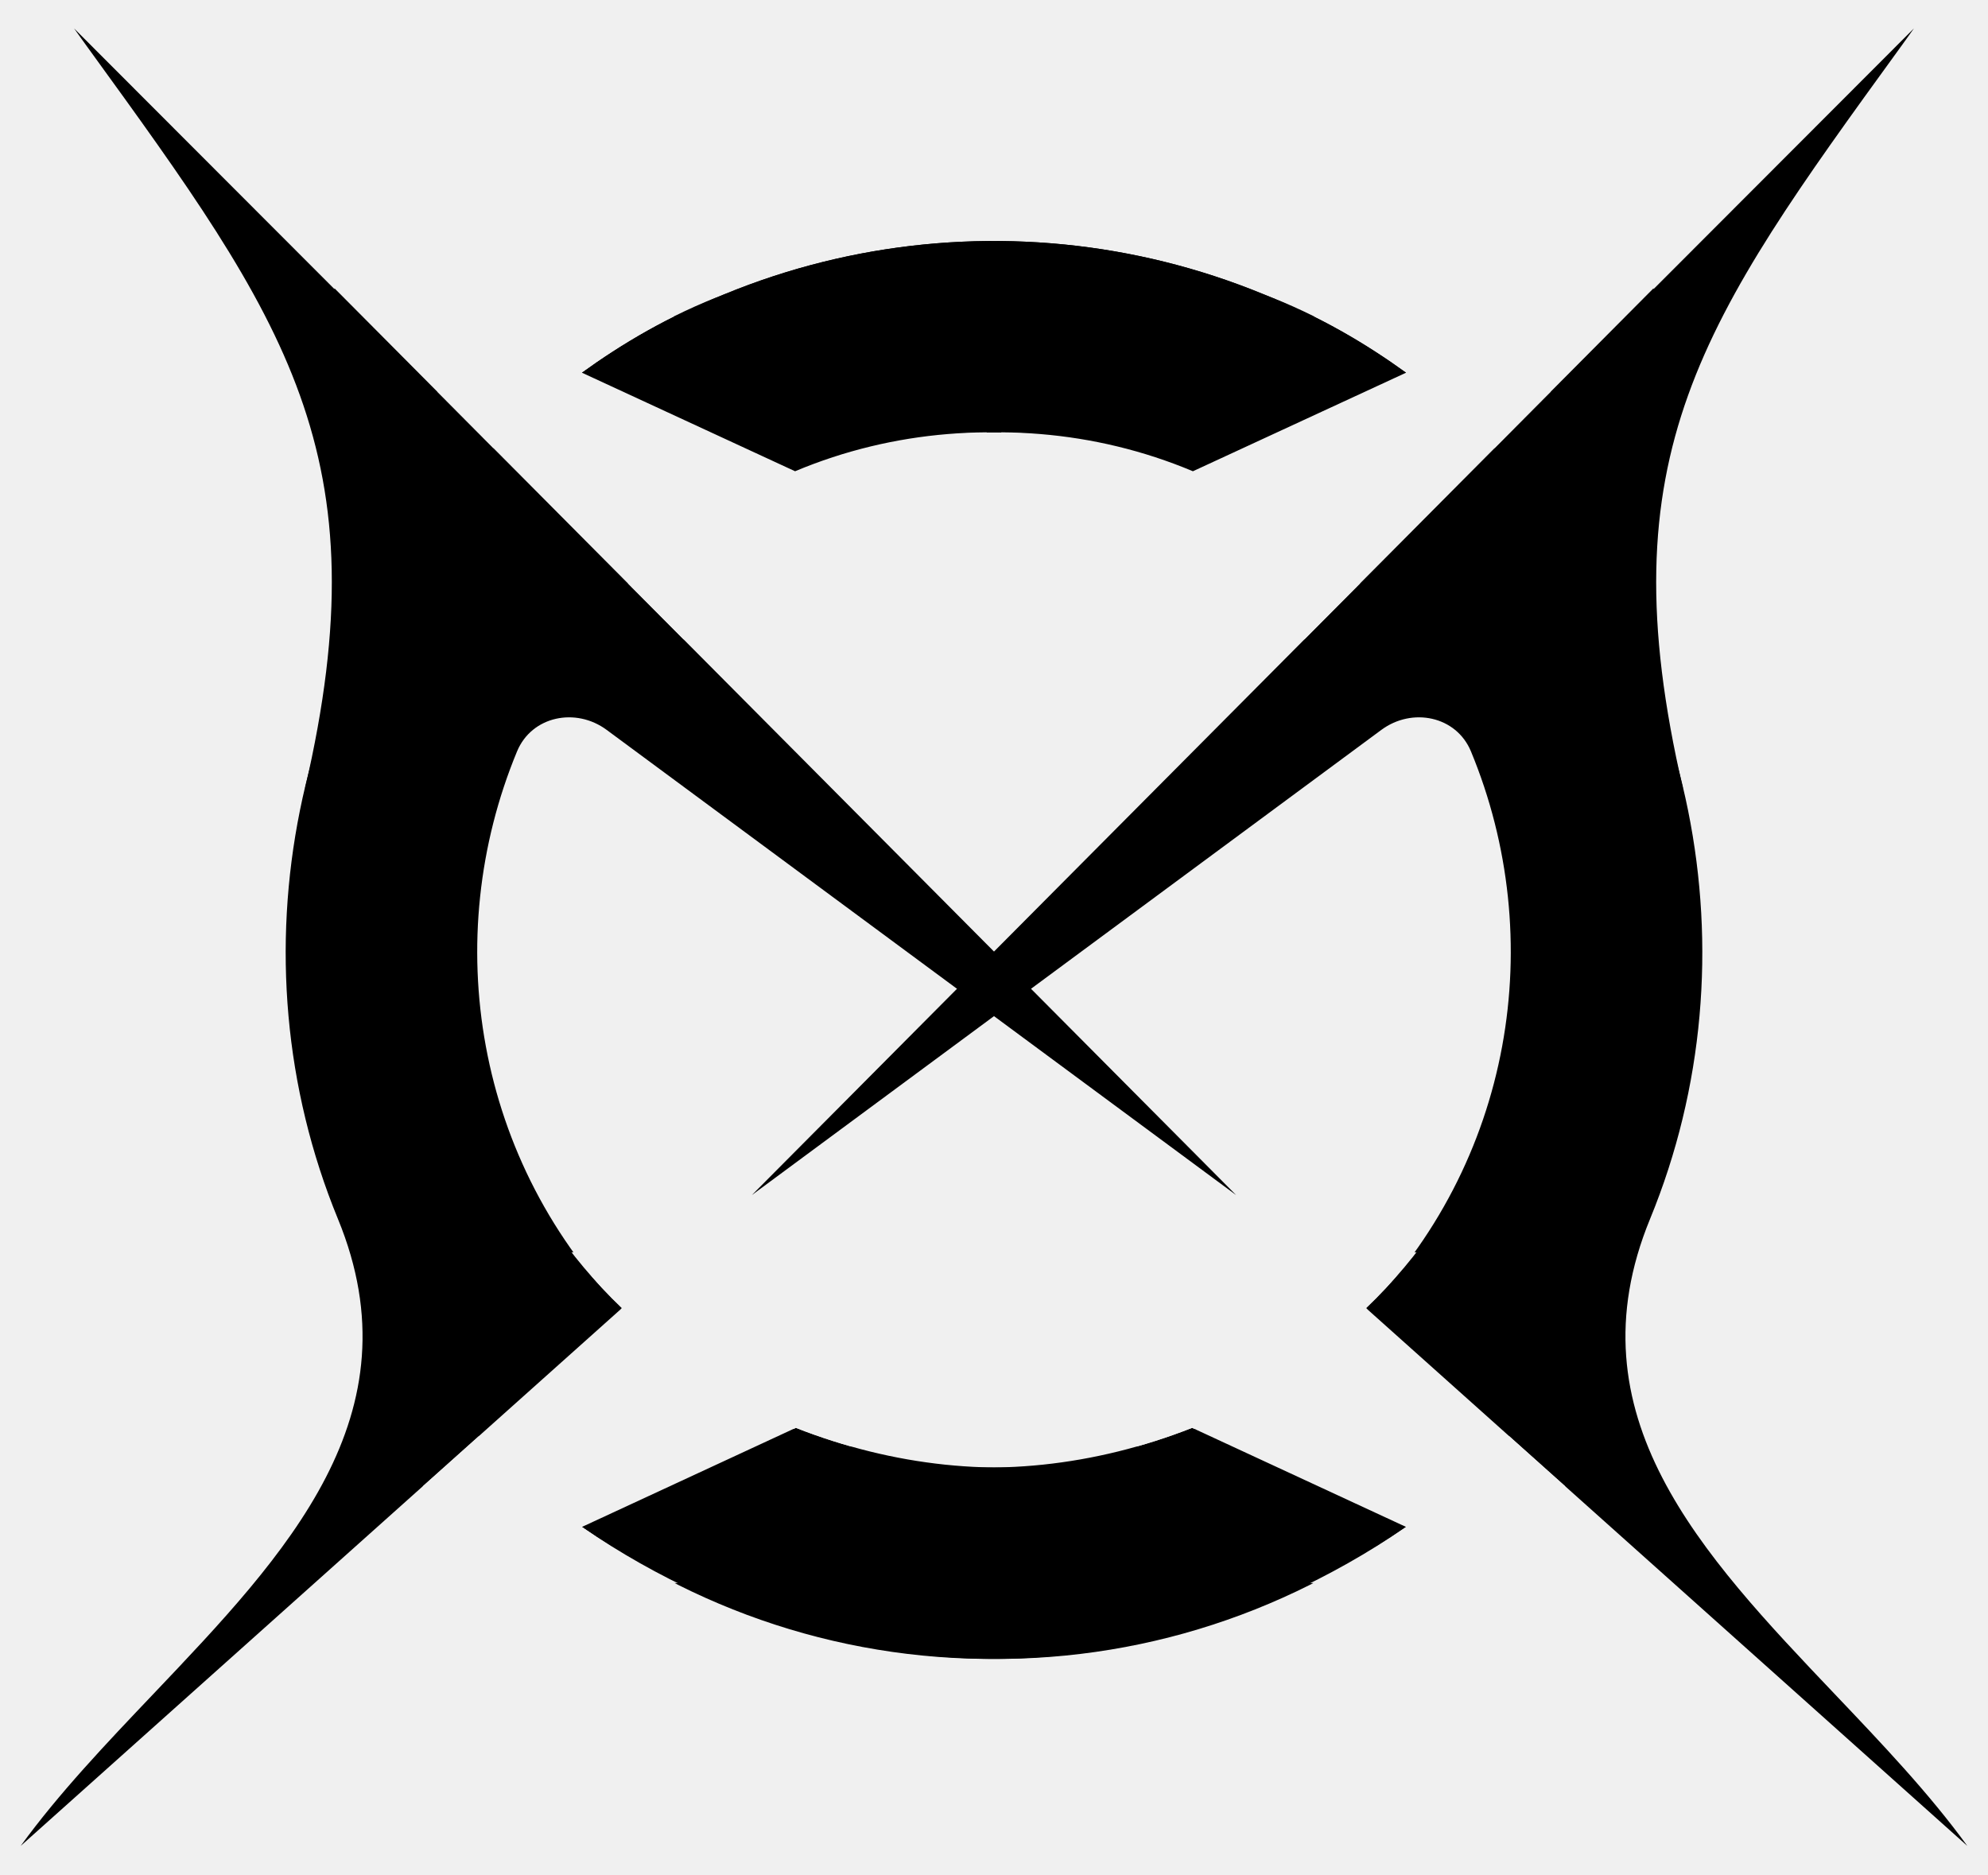
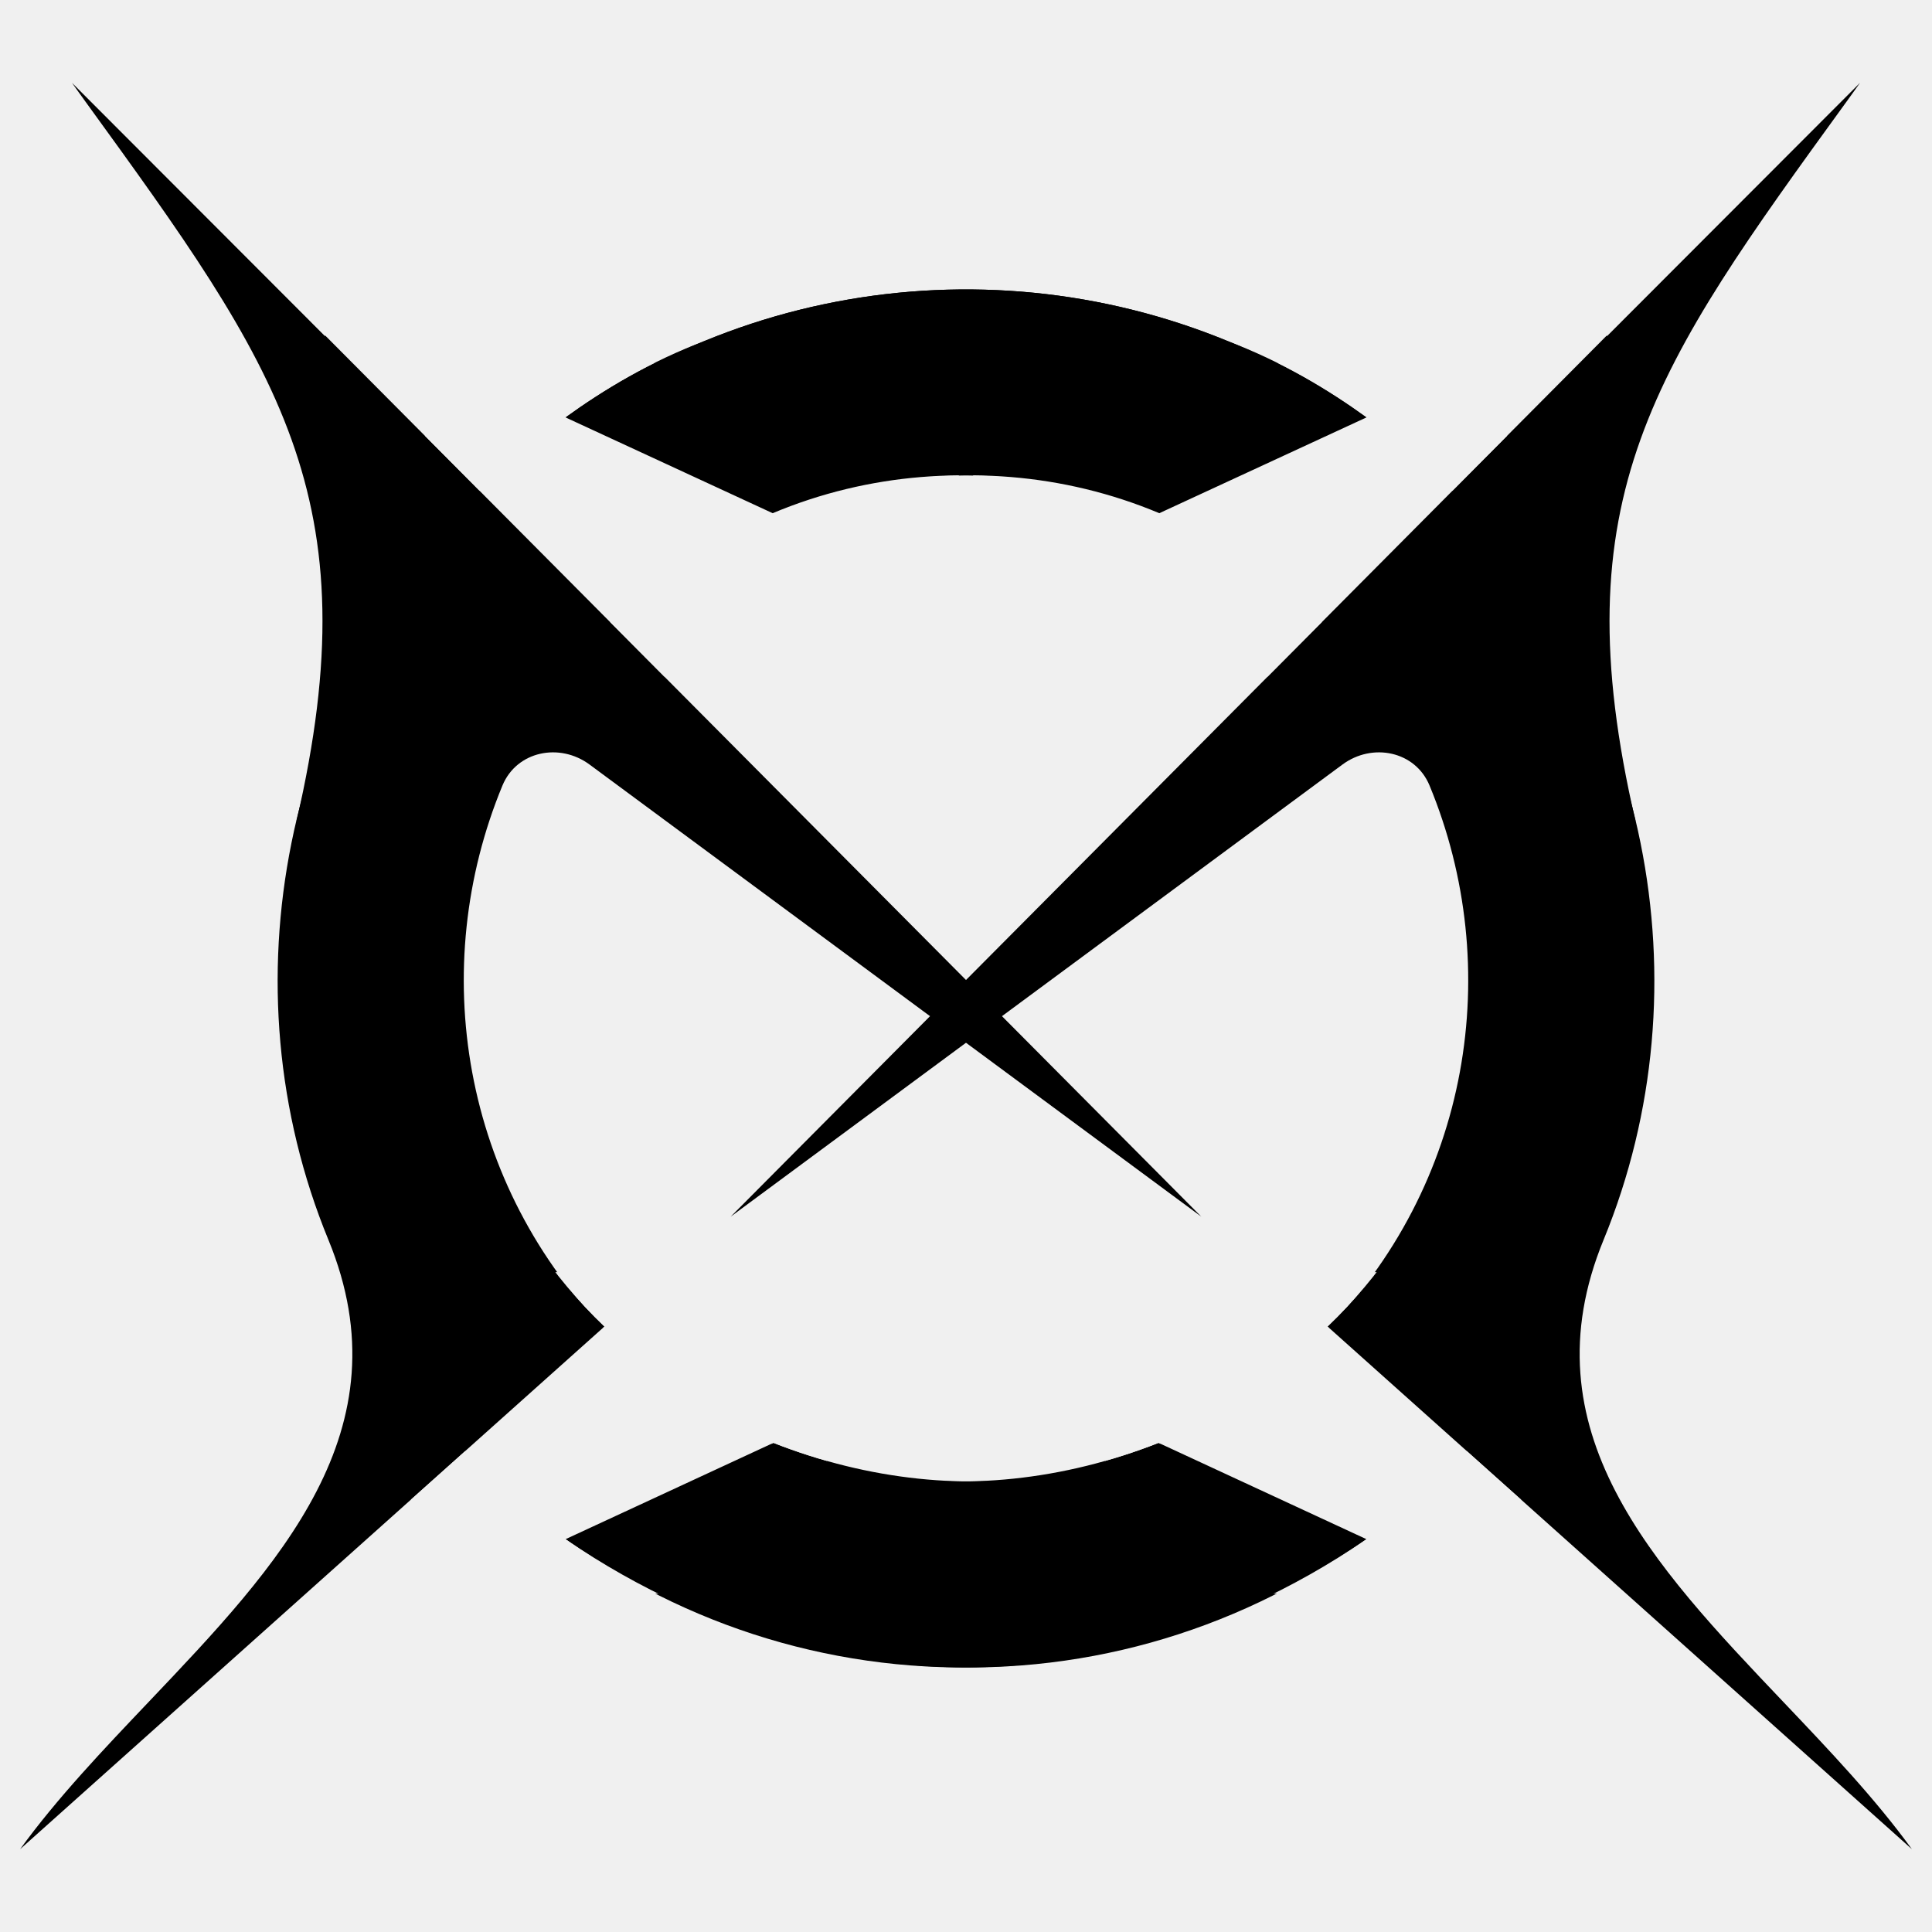
- <svg xmlns="http://www.w3.org/2000/svg" viewBox="0 0 35 33" fill="#000000">
-   <defs>
-     <g id="official-icon">
-       <path d="M13.237 21.041L24.319 12.851C24.862 12.449 25.638 12.606 25.897 13.229C27.26 16.518 26.651 20.471 23.94 23.185C21.23 25.899 17.458 26.494 14.011 25.139L10.245 26.884C15.646 30.581 22.205 29.666 26.304 25.56C29.555 22.305 30.562 17.868 29.62 13.867L29.629 13.876C28.264 7.998 29.965 5.649 33.449 0.845C33.531 0.731 33.614 0.617 33.696 0.5L29.111 5.091V5.076L13.234 21.044" />
-       <path d="M10.95 23.031C7.073 19.323 7.742 13.585 11.05 10.276C13.496 7.827 17.504 6.828 21.002 8.297L24.759 6.56C24.083 6.07 23.215 5.543 22.22 5.173C17.72 3.319 12.333 4.242 8.675 7.901C5.156 11.424 4.05 16.84 5.95 21.462C7.369 24.916 5.043 27.36 2.699 29.826C1.868 30.7 1.035 31.575 0.364 32.5L10.947 23.034" />
-     </g>
-     <mask id="source-gap-negatives" maskUnits="userSpaceOnUse" x="0" y="0" width="35" height="33" style="mask-type:luminance">
-       <g fill="#ffffff">
+ <svg xmlns="http://www.w3.org/2000/svg" viewBox="0 0 24 24" fill="#000000">
+   <g transform="translate(0 0.685714) scale(0.685714)">
+     <defs>
+       <g id="official-icon">
+         <path d="M13.237 21.041L24.319 12.851C24.862 12.449 25.638 12.606 25.897 13.229C27.26 16.518 26.651 20.471 23.94 23.185C21.23 25.899 17.458 26.494 14.011 25.139L10.245 26.884C15.646 30.581 22.205 29.666 26.304 25.56C29.555 22.305 30.562 17.868 29.62 13.867L29.629 13.876C28.264 7.998 29.965 5.649 33.449 0.845C33.531 0.731 33.614 0.617 33.696 0.5L29.111 5.091V5.076L13.234 21.044" />
+         <path d="M10.95 23.031C7.073 19.323 7.742 13.585 11.05 10.276C13.496 7.827 17.504 6.828 21.002 8.297L24.759 6.56C24.083 6.07 23.215 5.543 22.22 5.173C17.72 3.319 12.333 4.242 8.675 7.901C5.156 11.424 4.05 16.84 5.95 21.462C7.369 24.916 5.043 27.36 2.699 29.826C1.868 30.7 1.035 31.575 0.364 32.5L10.947 23.034" />
+       </g>
+       <mask id="source-gap-negatives" maskUnits="userSpaceOnUse" x="0" y="0" width="35" height="33" style="mask-type:luminance">
+         <g fill="#ffffff">
+           <rect x="17.628" y="5.571" width="9.673" height="5.691" />
+           <rect x="7.442" y="22.045" width="7.537" height="5.828" />
+         </g>
+         <use href="#official-icon" fill="#000000" />
+       </mask>
+       <g id="original-gap-negatives" mask="url(#source-gap-negatives)">
        <rect x="17.628" y="5.571" width="9.673" height="5.691" />
        <rect x="7.442" y="22.045" width="7.537" height="5.828" />
      </g>
-       <use href="#official-icon" fill="#000000" />
-     </mask>
-     <g id="original-gap-negatives" mask="url(#source-gap-negatives)">
-       <rect x="17.628" y="5.571" width="9.673" height="5.691" />
-       <rect x="7.442" y="22.045" width="7.537" height="5.828" />
+       <mask id="keep-four-gaps" maskUnits="userSpaceOnUse" x="0" y="0" width="35" height="33" style="mask-type:luminance">
+         <rect width="35" height="33" fill="#ffffff" />
+         <use href="#original-gap-negatives" fill="#000000" />
+         <use href="#original-gap-negatives" fill="#000000" transform="translate(35 0) scale(-1 1)" />
+       </mask>
+     </defs>
+     <g mask="url(#keep-four-gaps)">
+       <use href="#official-icon" />
+       <use href="#official-icon" transform="translate(35 0) scale(-1 1)" />
    </g>
-     <mask id="keep-four-gaps" maskUnits="userSpaceOnUse" x="0" y="0" width="35" height="33" style="mask-type:luminance">
-       <rect width="35" height="33" fill="#ffffff" />
-       <use href="#original-gap-negatives" fill="#000000" />
-       <use href="#original-gap-negatives" fill="#000000" transform="translate(35 0) scale(-1 1)" />
-     </mask>
-   </defs>
-   <g mask="url(#keep-four-gaps)">
-     <use href="#official-icon" />
-     <use href="#official-icon" transform="translate(35 0) scale(-1 1)" />
  </g>
</svg>
